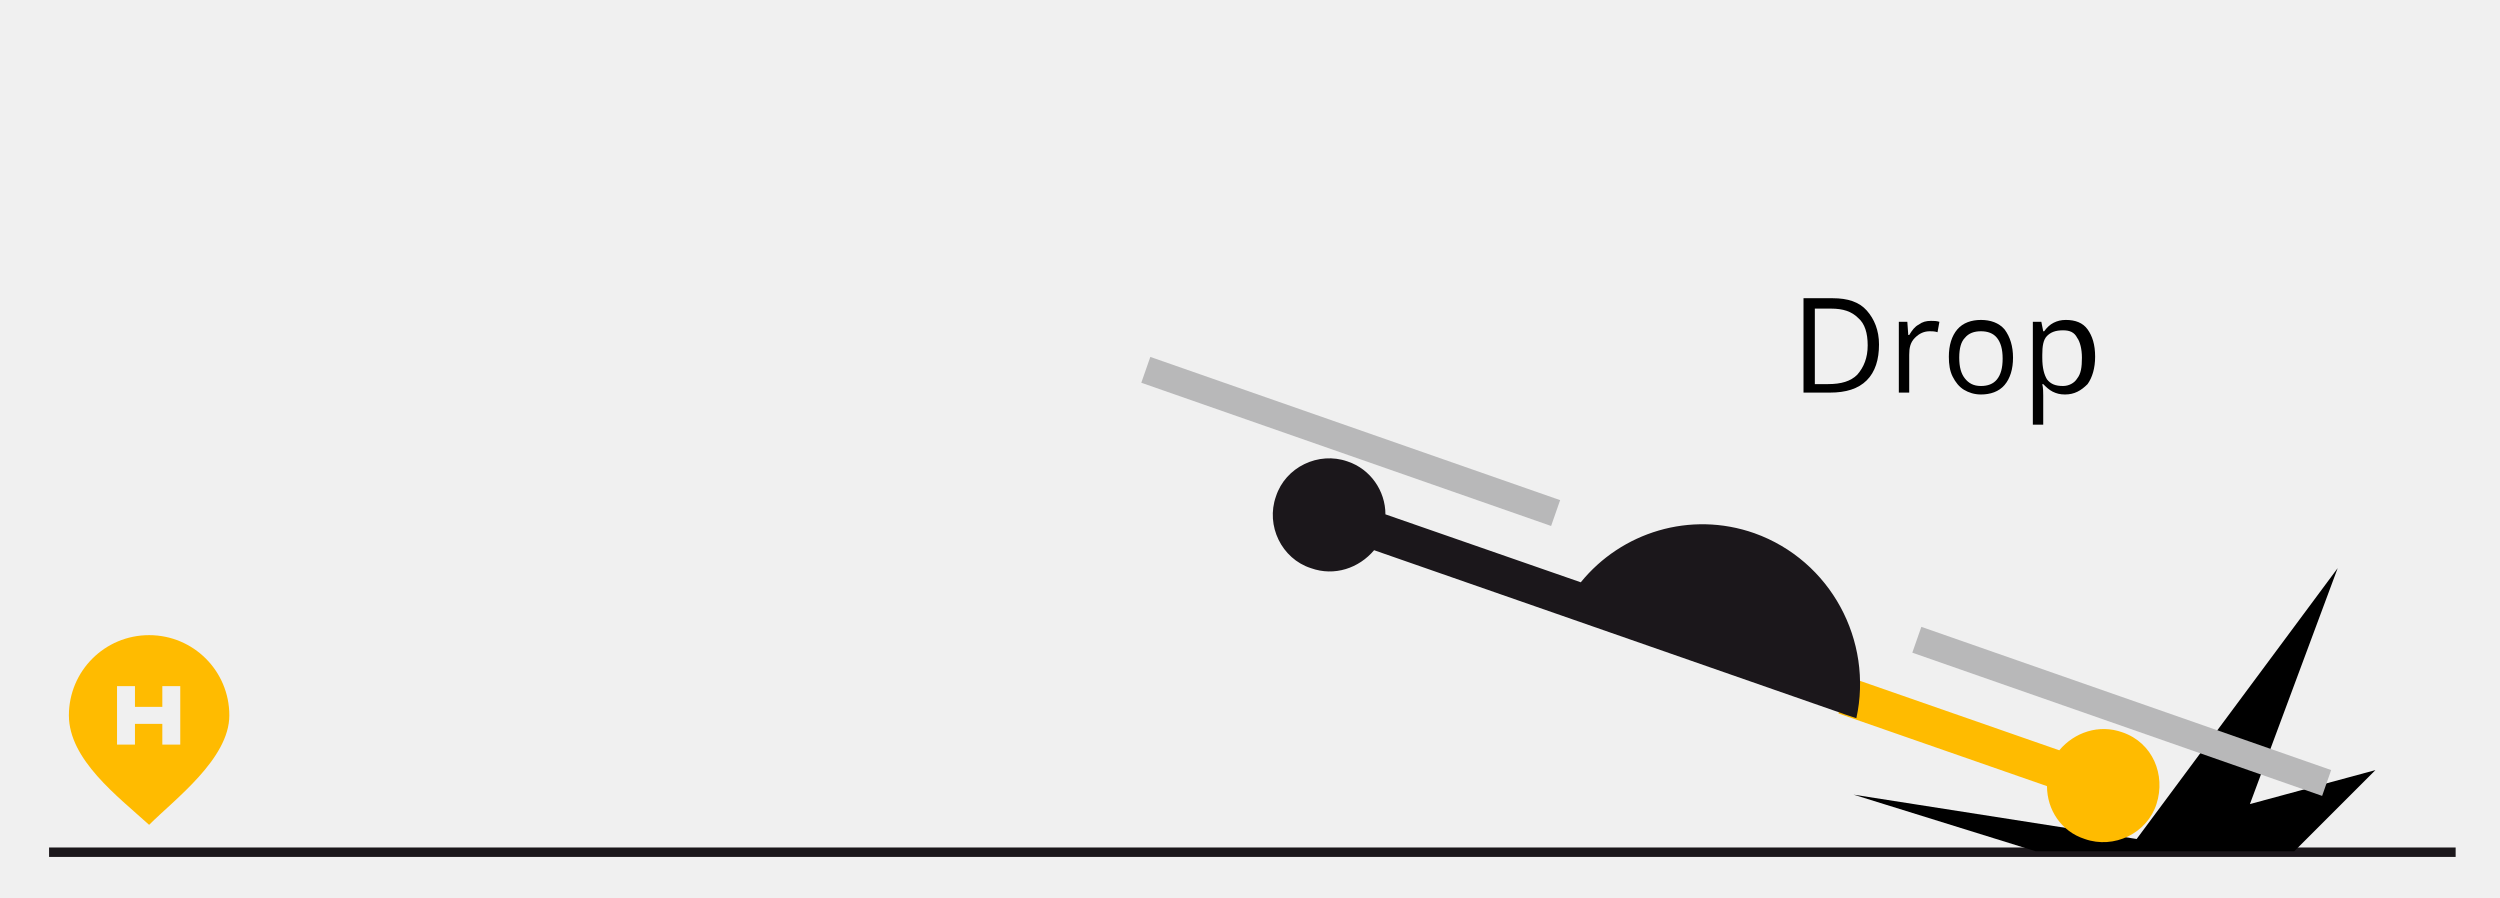
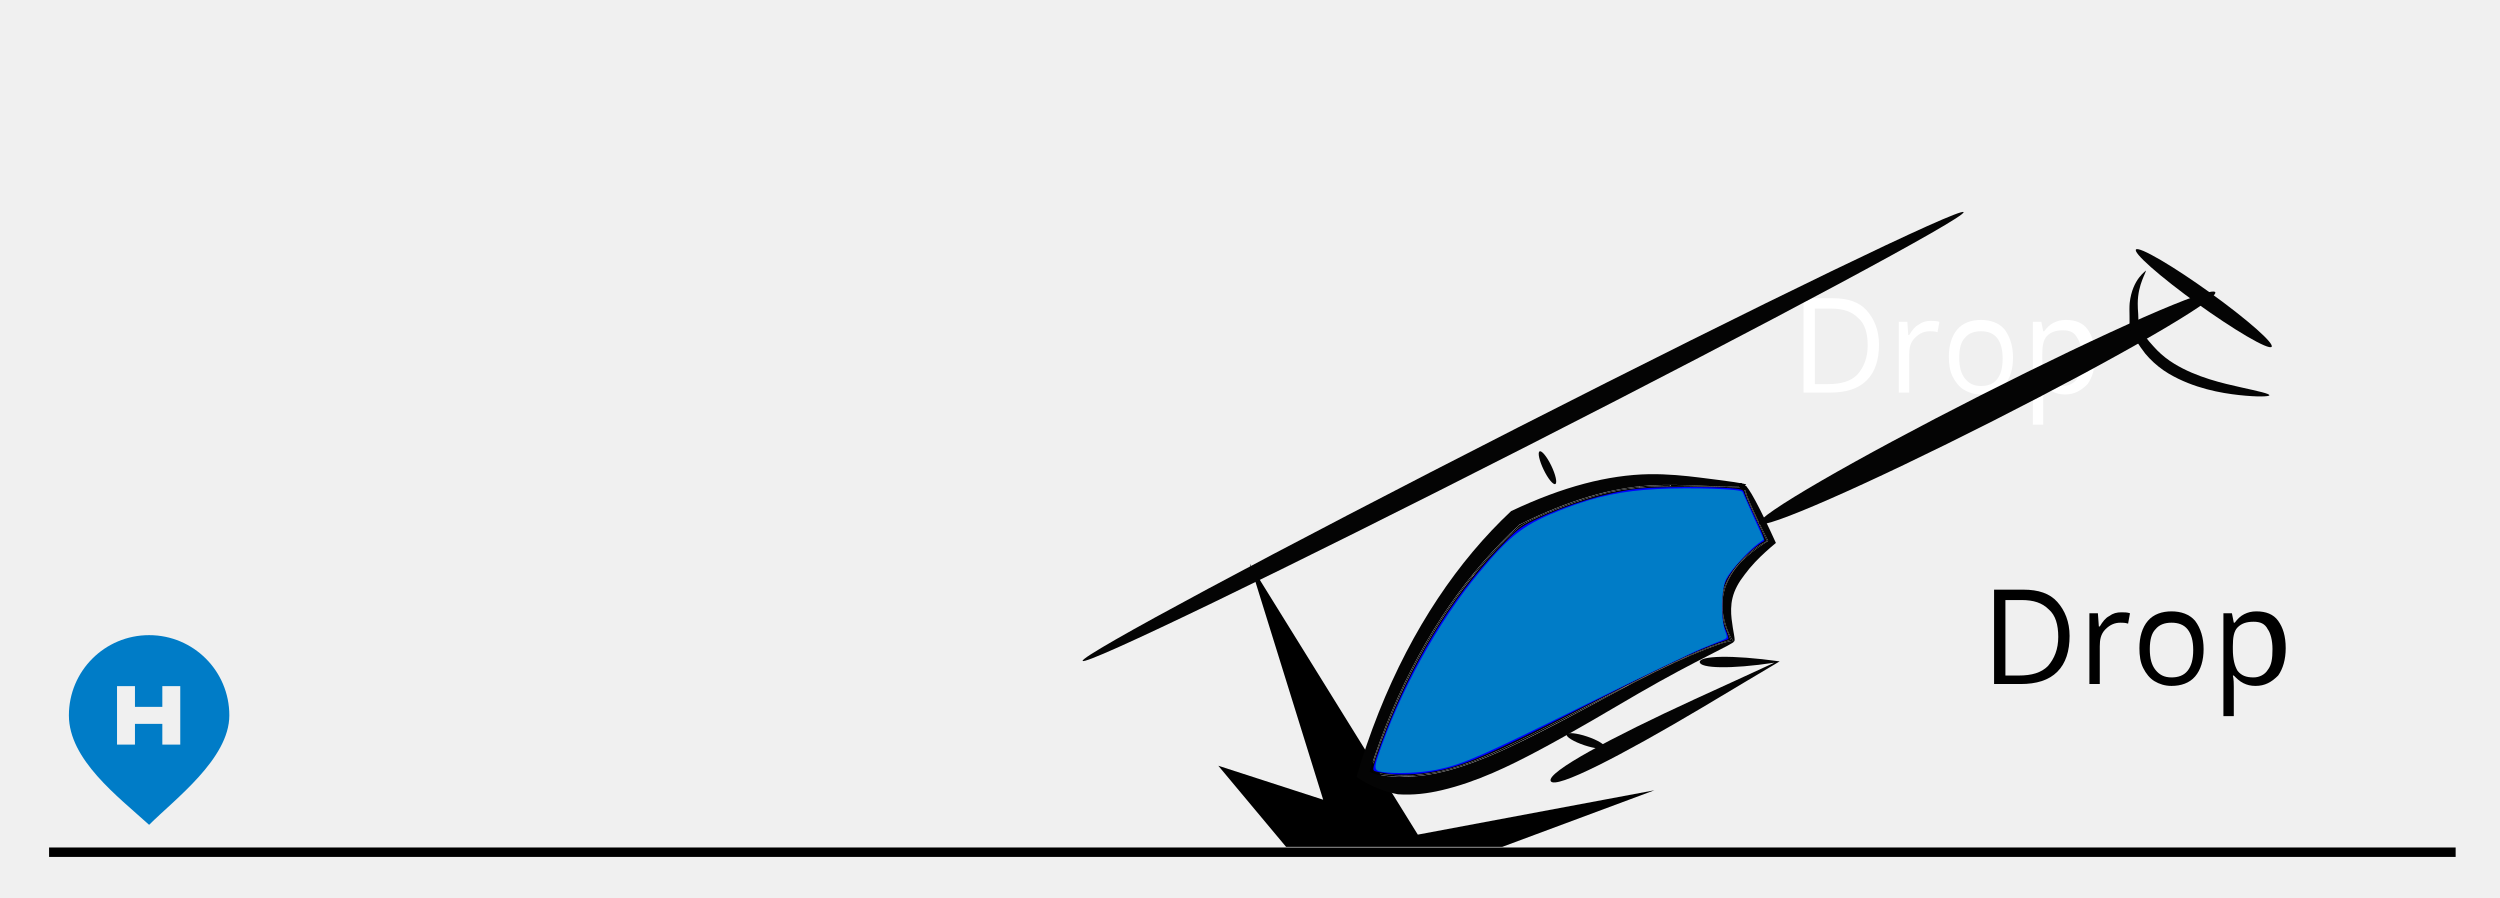
<svg xmlns="http://www.w3.org/2000/svg" version="1.1" id="Ebene_1" x="0px" y="0px" viewBox="-9 23.6 264.9 95.1" style="enable-background:new -9 23.6 264.9 95.1;" xml:space="preserve">
-   <style type="text/css">
+   <defs id="defs2730">
+ 		
+ 		
+ 		
+ 		
+ 		
+ 	</defs>
+   <style type="text/css" id="style2691">
	.st0{fill:#FFBB00;}
	.st1{fill:none;}
- 	.st2{enable-background:new    ;}
- 	.st3{fill:none;stroke:#1B171B;stroke-miterlimit:10;}
+ 	.st2{fill:white;}
+ 	.st3{fill:none;stroke:#FCFCFC;stroke-miterlimit:10;}
	.st4{fill:#1B171B;}
	.st5{fill:#B8B8B9;}
</style>
-   <g>
-     <path class="st0" d="M6.8,90.9c-4.7,0-8.5,3.8-8.5,8.5S3.5,108,6.8,111c2.7-2.7,8.5-7,8.5-11.6C15.3,94.7,11.5,90.9,6.8,90.9z    M10.1,102.5H8.2v-2.2H5.3v2.2H3.4v-6.2h1.9v2.2h2.9v-2.2h1.9V102.5z" />
-     <g>
-       <rect x="180.7" y="54.6" class="st1" width="67.5" height="13.5" />
-       <g class="st2">
-         <path d="M190.1,60.1c0,1.6-0.4,2.9-1.3,3.8c-0.9,0.9-2.2,1.3-3.9,1.3h-2.8v-10h3.1c1.6,0,2.8,0.4,3.6,1.3S190.1,58.6,190.1,60.1z      M188.9,60.2c0-1.3-0.3-2.3-1-2.9c-0.7-0.7-1.6-1-2.9-1h-1.7v8h1.4c1.4,0,2.4-0.3,3.1-1C188.5,62.5,188.9,61.5,188.9,60.2z" />
-         <path d="M195.6,57.6c0.3,0,0.6,0,0.9,0.1l-0.2,1.1c-0.3-0.1-0.6-0.1-0.8-0.1c-0.6,0-1.1,0.2-1.6,0.7s-0.6,1.1-0.6,1.8v4h-1.1     v-7.5h0.9l0.1,1.4h0.1c0.3-0.5,0.6-0.9,1-1.1C194.7,57.7,195.1,57.6,195.6,57.6z" />
-         <path d="M204.3,61.5c0,1.2-0.3,2.2-0.9,2.9c-0.6,0.7-1.5,1-2.5,1c-0.7,0-1.3-0.2-1.8-0.5s-0.9-0.8-1.2-1.4     c-0.3-0.6-0.4-1.3-0.4-2.1c0-1.2,0.3-2.2,0.9-2.9c0.6-0.7,1.5-1,2.5-1s1.9,0.3,2.5,1C204,59.3,204.3,60.3,204.3,61.5z      M198.6,61.5c0,1,0.2,1.7,0.6,2.2c0.4,0.5,0.9,0.8,1.7,0.8c0.7,0,1.3-0.2,1.7-0.7c0.4-0.5,0.6-1.2,0.6-2.2s-0.2-1.7-0.6-2.2     c-0.4-0.5-1-0.7-1.7-0.7c-0.7,0-1.3,0.2-1.7,0.7C198.8,59.8,198.6,60.5,198.6,61.5z" />
-         <path d="M209.8,65.4c-0.5,0-0.9-0.1-1.3-0.3c-0.4-0.2-0.7-0.5-1-0.8h-0.1c0.1,0.4,0.1,0.9,0.1,1.2v3.1h-1.1V57.7h0.9l0.2,1h0.1     c0.3-0.4,0.6-0.7,1-0.9c0.4-0.2,0.8-0.3,1.3-0.3c1,0,1.8,0.3,2.3,1s0.8,1.6,0.8,2.9c0,1.2-0.3,2.2-0.8,2.9     C211.5,65,210.8,65.4,209.8,65.4z M209.6,58.6c-0.8,0-1.3,0.2-1.7,0.6c-0.4,0.4-0.5,1.1-0.5,2v0.3c0,1.1,0.2,1.8,0.5,2.3     c0.4,0.5,0.9,0.7,1.7,0.7c0.6,0,1.2-0.3,1.5-0.8c0.4-0.5,0.5-1.2,0.5-2.2c0-0.9-0.2-1.7-0.5-2.1     C210.8,58.8,210.3,58.6,209.6,58.6z" />
+   <g id="g15787">
+     <g id="g2725">
+       <path class="st0" d="M6.8,90.9c-4.7,0-8.5,3.8-8.5,8.5S3.5,108,6.8,111c2.7-2.7,8.5-7,8.5-11.6C15.3,94.7,11.5,90.9,6.8,90.9z    M10.1,102.5H8.2v-2.2H5.3v2.2H3.4v-6.2h1.9v2.2h2.9v-2.2h1.9V102.5z" id="path2693" style="fill:#007cc7;fill-opacity:1" />
+       <rect x="180.7" y="54.6" class="st1" width="67.5" height="13.5" id="rect2695" />
+       <g class="st2" id="g2705">
+         <path d="m 190.1,60.1 c 0,1.6 -0.4,2.9 -1.3,3.8 -0.9,0.9 -2.2,1.3 -3.9,1.3 h -2.8 v -10 h 3.1 c 1.6,0 2.8,0.4 3.6,1.3 0.8,0.9 1.3,2.1 1.3,3.6 z m -1.2,0.1 c 0,-1.3 -0.3,-2.3 -1,-2.9 -0.7,-0.7 -1.6,-1 -2.9,-1 h -1.7 v 8 h 1.4 c 1.4,0 2.4,-0.3 3.1,-1 0.7,-0.8 1.1,-1.8 1.1,-3.1 z" id="path2697" />
+         <path d="m 195.6,57.6 c 0.3,0 0.6,0 0.9,0.1 l -0.2,1.1 c -0.3,-0.1 -0.6,-0.1 -0.8,-0.1 -0.6,0 -1.1,0.2 -1.6,0.7 -0.5,0.5 -0.6,1.1 -0.6,1.8 v 4 h -1.1 v -7.5 h 0.9 l 0.1,1.4 h 0.1 c 0.3,-0.5 0.6,-0.9 1,-1.1 0.4,-0.3 0.8,-0.4 1.3,-0.4 z" id="path2699" />
+         <path d="m 204.3,61.5 c 0,1.2 -0.3,2.2 -0.9,2.9 -0.6,0.7 -1.5,1 -2.5,1 -0.7,0 -1.3,-0.2 -1.8,-0.5 -0.5,-0.3 -0.9,-0.8 -1.2,-1.4 -0.3,-0.6 -0.4,-1.3 -0.4,-2.1 0,-1.2 0.3,-2.2 0.9,-2.9 0.6,-0.7 1.5,-1 2.5,-1 1,0 1.9,0.3 2.5,1 0.6,0.8 0.9,1.8 0.9,3 z m -5.7,0 c 0,1 0.2,1.7 0.6,2.2 0.4,0.5 0.9,0.8 1.7,0.8 0.7,0 1.3,-0.2 1.7,-0.7 0.4,-0.5 0.6,-1.2 0.6,-2.2 0,-1 -0.2,-1.7 -0.6,-2.2 -0.4,-0.5 -1,-0.7 -1.7,-0.7 -0.7,0 -1.3,0.2 -1.7,0.7 -0.4,0.4 -0.6,1.1 -0.6,2.1 z" id="path2701" style="display:inline" />
+         <path d="m 209.8,65.4 c -0.5,0 -0.9,-0.1 -1.3,-0.3 -0.4,-0.2 -0.7,-0.5 -1,-0.8 h -0.1 c 0.1,0.4 0.1,0.9 0.1,1.2 v 3.1 h -1.1 V 57.7 h 0.9 l 0.2,1 h 0.1 c 0.3,-0.4 0.6,-0.7 1,-0.9 0.4,-0.2 0.8,-0.3 1.3,-0.3 1,0 1.8,0.3 2.3,1 0.5,0.7 0.8,1.6 0.8,2.9 0,1.2 -0.3,2.2 -0.8,2.9 -0.7,0.7 -1.4,1.1 -2.4,1.1 z m -0.2,-6.8 c -0.8,0 -1.3,0.2 -1.7,0.6 -0.4,0.4 -0.5,1.1 -0.5,2 v 0.3 c 0,1.1 0.2,1.8 0.5,2.3 0.4,0.5 0.9,0.7 1.7,0.7 0.6,0 1.2,-0.3 1.5,-0.8 0.4,-0.5 0.5,-1.2 0.5,-2.2 0,-0.9 -0.2,-1.7 -0.5,-2.1 -0.3,-0.6 -0.8,-0.8 -1.5,-0.8 z" id="path2703" />
      </g>
-       <line class="st3" x1="-3.8" y1="113.9" x2="251.2" y2="113.9" />
-       <polygon points="242.7,105.2 229.4,108.8 238.7,83.8 217.4,112.5 187.4,107.8 206.7,113.8 234.1,113.8   " />
-       <g>
-         <g>
-           <path class="st0" d="M215.9,101.2c-2.5-0.9-5.1,0-6.7,1.9l-22.1-7.7l-1.3,3.8l22.1,7.7c0,2.5,1.5,4.8,4,5.6      c3.1,1.1,6.6-0.6,7.6-3.7C220.5,105.7,219.1,102.3,215.9,101.2z" />
-           <path class="st4" d="M176.9,80.1c-6.8-2.4-14.1-0.1-18.4,5.2l-20.7-7.2c0-2.5-1.6-4.8-4-5.6c-3.1-1.1-6.6,0.6-7.6,3.7      c-1.1,3.1,0.6,6.6,3.7,7.6c2.5,0.9,5.1,0,6.7-1.9l19.8,6.9l30.1,10.5l1.2,0.4C189.5,91.5,185,83,176.9,80.1z" />
-         </g>
-         <rect x="111.1" y="68.9" transform="matrix(-0.944 -0.3299 0.3299 -0.944 237.5038 181.0255)" class="st5" width="46" height="2.9" />
-         <rect x="192.8" y="97.5" transform="matrix(-0.944 -0.3299 0.3299 -0.944 386.8907 263.5779)" class="st5" width="46" height="2.9" />
+       <line class="st3" x1="-3.8" y1="113.9" x2="251.2" y2="113.9" id="line2707" style="fill:#000000;stroke:#000000;stroke-opacity:1.0" />
+       <g id="g2721">
+ 			
+ 			
+ 				
+ 			
+ 				
+ 		</g>
+     </g>
+     <path d="m 210.293,90.98 c 0,1.6 -0.4,2.9 -1.3,3.8 -0.9,0.9 -2.2,1.3 -3.9,1.3 h -2.8 v -10 h 3.1 c 1.6,0 2.8,0.4 3.6,1.3 0.8,0.9 1.3,2.1 1.3,3.6 z m -1.2,0.1 c 0,-1.3 -0.3,-2.3 -1,-2.9 -0.7,-0.7 -1.6,-1 -2.9,-1 h -1.7 v 8 h 1.4 c 1.4,0 2.4,-0.3 3.1,-1 0.7,-0.8 1.1,-1.8 1.1,-3.1 z" id="path8" style="fill:#000000;fill-opacity:1" />
+     <path d="m 215.793,88.48 c 0.3,0 0.6,0 0.9,0.1 l -0.2,1.1 c -0.3,-0.1 -0.6,-0.1 -0.8,-0.1 -0.6,0 -1.1,0.2 -1.6,0.7 -0.5,0.5 -0.6,1.1 -0.6,1.8 v 4 h -1.1 v -7.5 h 0.9 l 0.1,1.4 h 0.1 c 0.3,-0.5 0.6,-0.9 1,-1.1 0.4,-0.3 0.8,-0.4 1.3,-0.4 z" id="path10" style="fill:#000000;fill-opacity:1" />
+     <path d="m 224.493,92.38 c 0,1.2 -0.3,2.2 -0.9,2.9 -0.6,0.7 -1.5,1 -2.5,1 -0.7,0 -1.3,-0.2 -1.8,-0.5 -0.5,-0.3 -0.9,-0.8 -1.2,-1.4 -0.3,-0.6 -0.4,-1.3 -0.4,-2.1 0,-1.2 0.3,-2.2 0.9,-2.9 0.6,-0.7 1.5,-1 2.5,-1 1,0 1.9,0.3 2.5,1 0.6,0.8 0.9,1.8 0.9,3 z m -5.7,0 c 0,1 0.2,1.7 0.6,2.2 0.4,0.5 0.9,0.8 1.7,0.8 0.7,0 1.3,-0.2 1.7,-0.7 0.4,-0.5 0.6,-1.2 0.6,-2.2 0,-1 -0.2,-1.7 -0.6,-2.2 -0.4,-0.5 -1,-0.7 -1.7,-0.7 -0.7,0 -1.3,0.2 -1.7,0.7 -0.4,0.4 -0.6,1.1 -0.6,2.1 z" id="path12" style="fill:#000000;fill-opacity:1" />
+     <path d="m 229.993,96.28 c -0.5,0 -0.9,-0.1 -1.3,-0.3 -0.4,-0.2 -0.7,-0.5 -1,-0.8 h -0.1 c 0.1,0.4 0.1,0.9 0.1,1.2 v 3.1 h -1.1 v -10.9 h 0.9 l 0.2,1 h 0.1 c 0.3,-0.4 0.6,-0.7 1,-0.9 0.4,-0.2 0.8,-0.3 1.3,-0.3 1,0 1.8,0.3 2.3,1 0.5,0.7 0.8,1.6 0.8,2.9 0,1.2 -0.3,2.2 -0.8,2.9 -0.7,0.7 -1.4,1.1 -2.4,1.1 z m -0.2,-6.8 c -0.8,0 -1.3,0.2 -1.7,0.6 -0.4,0.4 -0.5,1.1 -0.5,2 v 0.3 c 0,1.1 0.2,1.8 0.5,2.3 0.4,0.5 0.9,0.7 1.7,0.7 0.6,0 1.2,-0.3 1.5,-0.8 0.4,-0.5 0.5,-1.2 0.5,-2.2 0,-0.9 -0.2,-1.7 -0.5,-2.1 -0.3,-0.6 -0.8,-0.8 -1.5,-0.8 z" id="path14" style="fill:#000000;fill-opacity:1" />
+     <polygon points="217.4,112.5 187.4,107.8 206.7,113.8 234.1,113.8 242.7,105.2 229.4,108.8 238.7,83.8 " id="polygon201" transform="matrix(-0.8356473,0,0,1,322.9008,-0.462774)" />
+     <g id="g306" transform="matrix(5.756386,0,0,5.969262,102.5368,45.50035)">
+       <g id="g928" style="font-style:normal;font-weight:normal;font-size:43.74px;line-height:1.25;font-family:sans-serif;display:inline;fill:#040404;fill-opacity:1;stroke:none;stroke-width:1.094" transform="matrix(0.05083588,0,0,0.05083588,5.205767,0.178027)">
+         <path id="path910" d="m 144.303,148.3 c 0.258,0.747 -13.24,6.262 -34.537,18.15 -8.451,4.723 -24.241,13.84 -36.539,20.106 -9.98,5.104 -21.899,10.8 -34.793,13.707 -4.976,1.126 -10.339,1.801 -15.841,1.411 -5.064,-0.95 -10.242,-2.897 -14.946,-6.101 2.261,-7.431 4.914,-14.941 8.003,-22.423 12.201,-29.554 28.87,-53.099 47.967,-70.357 0,0 1.1e-5,0 1.1e-5,0 18.953,-8.653 35.214,-12.608 49.939,-12.891 6.703,-0.095 13.241,0.57 17.946,1.133 11.007,1.312 17.203,2.152 17.199,2.502 -0.009,0.675 -6.293,0.817 -17.428,0.359 -4.629,-0.188 -11.233,-0.444 -17.562,-0.032 -13.995,0.842 -28.971,5.018 -47.015,13.6 -3e-6,0 -6e-6,0 -1e-5,0 -18.305,16.191 -34.314,37.888 -46.364,65.383 -3.051,6.961 -5.701,13.965 -7.992,20.917 3.183,1.399 6.957,1.843 10.746,1.582 4.65,0.401 9.423,-0.177 14.035,-1.133 12.004,-2.499 23.647,-7.841 33.649,-12.624 14.117,-6.775 26.472,-13.525 37.053,-18.813 22,-11.007 36.094,-15.594 36.48,-14.476 z" style="opacity:1;fill:#040404;fill-opacity:1;stroke:none;stroke-width:0;stroke-linecap:butt;stroke-linejoin:miter;stroke-miterlimit:4;stroke-dasharray:none;stroke-opacity:1" />
+         <path id="path912" d="m 153.389,107.163 c -1.212,-2.479 34.808,-22.587 80.402,-44.882 45.594,-22.296 83.582,-38.378 84.795,-35.899 1.212,2.479 -34.808,22.587 -80.402,44.882 -45.594,22.296 -83.582,38.378 -84.795,35.899 z" style="fill:#040404;fill-opacity:1;stroke:none;stroke-width:0.265px;stroke-linecap:butt;stroke-linejoin:miter;stroke-opacity:1" />
+         <path id="path914" d="m 77.948,197.067 c -1.572,-3.099 22.168,-15.293 51.925,-28.49 10.618,-4.709 20.607,-9.044 29.063,-12.853 -15.94,2.342 -27.024,1.961 -27.024,-0.229 0,-2.163 11.259,-2.597 28.938,-0.229 -8.043,4.562 -17.6,10.142 -27.928,16.059 -29.243,16.755 -53.409,28.825 -54.974,25.742 z" style="fill:#040404;fill-opacity:1;stroke:none;stroke-width:0.265px;stroke-linecap:butt;stroke-linejoin:miter;stroke-opacity:1" />
+         <path id="path916" d="M -91.538,155.096 C -92.427,153.287 -21.695,116.72 66.345,73.472 154.385,30.225 226.559,-3.407 227.447,-1.599 228.335,0.209 157.603,36.777 69.564,80.024 -18.476,123.272 -90.65,156.904 -91.538,155.096 Z" style="fill:#040404;fill-opacity:1;stroke:none;stroke-width:0.265px;stroke-linecap:butt;stroke-linejoin:miter;stroke-opacity:1" />
+         <path id="path918" d="m 83.722,180.803 c 0.271,-0.841 3.584,-0.525 7.394,0.704 3.81,1.229 6.683,2.909 6.411,3.749 -0.271,0.841 -3.584,0.525 -7.394,-0.704 -3.81,-1.229 -6.683,-2.909 -6.411,-3.749 z" style="fill:#040404;fill-opacity:1;stroke:none;stroke-width:0.265px;stroke-linecap:butt;stroke-linejoin:miter;stroke-opacity:1" />
+         <path id="path920" d="m 148.294,93.964 c 0.898,-0.449 5.437,7.708 11.193,19.949 0,0 1e-5,0 1e-5,0 -2.473,1.978 -5.132,4.237 -7.565,6.734 -1.386,1.422 -2.648,2.868 -3.78,4.359 -2.159,2.662 -3.658,5.319 -4.342,8.026 -0.689,2.586 -0.6,5.27 -0.356,7.398 0,0 0,0 0,0 0.553,4.769 1.567,7.646 0.859,7.87 -0.265,0.084 -2.127,-2.418 -3.456,-7.365 0,0 0,0 0,0 -0.62,-2.304 -1.036,-5.343 -0.444,-8.643 0.642,-3.381 2.249,-6.697 4.666,-9.748 1.162,-1.374 2.458,-2.66 3.879,-3.881 2.5,-2.147 5.208,-3.934 7.747,-5.459 0,0 0,0 0,0 -5.606,-10.499 -9.306,-18.788 -8.401,-19.24 z" style="fill:#040404;fill-opacity:1;stroke:none;stroke-width:0.265px;stroke-linecap:butt;stroke-linejoin:miter;stroke-opacity:1" />
+         <path id="path922" d="m 73.924,81.94 c 0.765,-0.383 2.663,1.86 4.235,5.005 1.573,3.145 2.228,6.009 1.463,6.391 -0.765,0.383 -2.663,-1.86 -4.235,-5.005 -1.573,-3.145 -2.228,-6.009 -1.463,-6.391 z" style="fill:#040404;fill-opacity:1;stroke:none;stroke-width:0.265px;stroke-linecap:butt;stroke-linejoin:miter;stroke-opacity:1" />
+         <path id="path924" d="m 293.402,18.787 c 0.484,0.314 -2.882,4.593 -2.894,11.524 -0.07,2.207 0.488,4.831 0.114,8.078 1.65,2.22 3.505,4.771 5.551,6.843 1.698,1.869 3.682,3.594 5.925,5.087 0.541,0.36 1.089,0.702 1.643,1.025 0,0 0,10e-7 0,10e-7 8.118,4.79 17.828,6.877 23.951,8.194 6.532,1.405 10.552,2.226 10.479,2.82 -0.056,0.456 -4.178,0.634 -10.916,-0.074 -6.416,-0.674 -16.442,-2.312 -25.517,-7.483 0,-10e-7 -10e-6,-10e-7 -10e-6,-10e-7 -0.628,-0.362 -1.248,-0.746 -1.858,-1.153 -2.533,-1.688 -4.754,-3.664 -6.63,-5.822 -2.347,-2.879 -4.275,-6.043 -5.864,-8.667 0.387,-2.965 -0.056,-6.139 0.203,-9.036 1.012,-8.636 6.088,-11.156 5.812,-11.335 z" style="fill:#040404;fill-opacity:1;stroke:none;stroke-width:0.265px;stroke-linecap:butt;stroke-linejoin:miter;stroke-opacity:1" />
+         <path id="path926" d="m 298.827,20.523 c -10.526,-8.381 -12.082,-11.635 -3.472,-7.264 8.61,4.371 24.141,14.72 34.667,23.101 10.526,8.381 12.082,11.635 3.472,7.264 -8.61,-4.371 -24.141,-14.72 -34.667,-23.101 z" style="fill:#040404;fill-opacity:1;stroke:none;stroke-width:0.304px;stroke-linecap:butt;stroke-linejoin:miter;stroke-opacity:1" />
      </g>
+       <path style="fill:#040404;fill-opacity:1;stroke-width:0.114" d="m 23.103,37.76 c -0.614,-0.042 -1.174,-0.134 -1.245,-0.205 -0.15,-0.15 0.166,-1.117 1.065,-3.269 2.021,-4.835 4.831,-9.076 8.109,-12.242 0.973,-0.939 1.181,-1.082 2.301,-1.571 1.578,-0.69 3.609,-1.366 5.016,-1.668 1.701,-0.366 3.373,-0.467 6.47,-0.39 l 2.833,0.07 0.142,0.455 c 0.078,0.25 0.444,1.058 0.812,1.795 l 0.67,1.34 -0.456,0.256 c -0.834,0.469 -1.892,1.568 -2.293,2.383 -0.329,0.669 -0.372,0.863 -0.367,1.673 0.004,0.71 0.071,1.073 0.294,1.614 l 0.289,0.698 -0.808,0.255 c -1.638,0.517 -4.248,1.712 -9.377,4.294 -5.307,2.672 -7.378,3.585 -9.291,4.097 -0.929,0.249 -1.349,0.319 -2.704,0.455 -0.189,0.019 -0.845,9.9e-5 -1.459,-0.042 z" id="path1831" transform="matrix(0.2645833,0,0,0.2645833,0.1124138,0.09320379)" />
+       <path style="fill:#0000ff;fill-opacity:1;stroke-width:0.114" d="m 22.906,37.683 c -1.113,-0.171 -1.059,-0.143 -0.986,-0.507 0.037,-0.186 0.293,-0.915 0.569,-1.62 2.054,-5.25 4.767,-9.568 8.179,-13.015 1.208,-1.221 1.417,-1.381 2.407,-1.849 2.196,-1.037 5.099,-1.89 7.22,-2.12 1.234,-0.134 4.881,-0.16 6.361,-0.045 0.84,0.065 0.966,0.104 1.02,0.312 0.034,0.13 0.391,0.905 0.794,1.721 0.431,0.874 0.68,1.501 0.606,1.526 -0.335,0.112 -1.534,1.127 -1.956,1.655 -0.86,1.079 -0.965,1.367 -0.961,2.65 0.003,0.923 0.051,1.246 0.25,1.683 0.136,0.297 0.211,0.56 0.168,0.585 -0.043,0.024 -0.361,0.135 -0.707,0.247 -1.341,0.432 -4.046,1.67 -9.482,4.34 -7.069,3.472 -8.516,4.055 -10.91,4.395 -0.78,0.111 -1.996,0.131 -2.571,0.043 z" id="path1833" transform="matrix(0.2645833,0,0,0.2645833,0.1124138,0.09320379)" />
+       <path style="fill:#0000ff;fill-opacity:1;stroke-width:0.114" d="m 22.392,37.541 c -0.292,-0.065 -0.341,-0.126 -0.328,-0.415 0.041,-0.945 2.414,-6.076 3.934,-8.508 1.542,-2.466 3.702,-5.142 5.421,-6.717 1.211,-1.109 3.82,-2.211 6.988,-2.952 1.282,-0.3 1.522,-0.318 4.767,-0.361 1.879,-0.025 3.628,-0.013 3.886,0.026 l 0.47,0.07 0.712,1.533 c 0.392,0.843 0.712,1.606 0.712,1.695 0,0.089 -0.207,0.306 -0.461,0.482 -0.637,0.441 -1.771,1.676 -2.074,2.257 -0.37,0.71 -0.43,2.41 -0.117,3.299 l 0.228,0.646 -0.873,0.315 c -1.322,0.477 -4.134,1.77 -8.962,4.119 -6.789,3.304 -8.393,3.983 -10.355,4.383 -1.127,0.23 -3.184,0.296 -3.948,0.127 z" id="path1904" transform="matrix(0.2645833,0,0,0.2645833,0.1124138,0.09320379)" />
+       <path style="fill:none;stroke:#000000;stroke-width:0;stroke-linecap:butt;stroke-linejoin:miter;stroke-dasharray:none;stroke-opacity:1" d="m 12.697,4.935 c 0.002,0.001 0.005,0.003 0.006,0.005 4.5e-4,6.085e-4 4.77e-4,0.002 10e-4,0.002 8.73e-4,8.732e-4 0.002,0.001 0.003,0.002 0.002,0.003 0.004,0.006 0.006,0.008 9.26e-4,0.001 0.002,0.002 0.003,0.003 3.44e-4,5.821e-4 -3.18e-4,0.001 0,0.002 7.67e-4,0.002 0.002,0.003 0.003,0.004 0.001,0.002 0.003,0.003 0.004,0.005 6.88e-4,0.001 0.001,0.002 0.002,0.003 0.001,0.002 0.003,0.003 0.005,0.004 0.001,8.466e-4 0.002,0.002 0.003,0.003 6.35e-4,4.233e-4 0.002,4.762e-4 0.002,0.001 5.56e-4,5.556e-4 4.76e-4,0.002 10e-4,0.002 2.43e-4,2.437e-4 7.14e-4,-1.54e-4 0.001,0 0.001,5.556e-4 0.002,0.001 0.003,0.002 0.001,9.26e-4 0.002,0.002 0.003,0.003 6.35e-4,4.233e-4 0.002,4.762e-4 0.002,0.001 2.44e-4,2.434e-4 -2.43e-4,7.937e-4 0,0.001 2.44e-4,2.437e-4 7.15e-4,-1.539e-4 0.001,0 0.001,6.35e-4 10e-4,0.001 10e-4,0.002" id="path2062" />
+       <path style="fill:none;stroke:#000000;stroke-width:0.065;stroke-linecap:butt;stroke-linejoin:miter;stroke-dasharray:none;stroke-opacity:1" d="m 12.645,4.943 c 0.009,0.003 0.019,0.005 0.028,0.008 0.005,0.002 0.023,0.011 0.028,0.013 0.002,0.001 0.004,0.002 0.006,0.003 6.88e-4,3.44e-4 0.002,5.821e-4 0.002,0.001 7.67e-4,5.821e-4 0.001,0.002 0.002,0.002 2.91e-4,1.911e-4 7.41e-4,-1.912e-4 10e-4,0 8.2e-4,5.292e-4 0.001,0.001 0.002,0.002 0.002,0.002 0.004,0.003 0.006,0.004 0.001,9.261e-4 0.002,0.002 0.003,0.003 2.07e-4,2.645e-4 -3.17e-4,8.731e-4 0,0.001 6.09e-4,3.175e-4 0.001,-2.177e-4 0.002,0 4.5e-4,1.543e-4 6.88e-4,6.879e-4 10e-4,0.001 6.88e-4,6.879e-4 0.002,0.001 0.002,0.002 0.001,0.001 0.002,0.003 0.003,0.004 2.43e-4,2.437e-4 7.67e-4,-2.067e-4 10e-4,0 0.001,8.731e-4 0.002,0.002 0.003,0.003 5.56e-4,4.233e-4 0.002,-3.175e-4 0.002,0 8.73e-4,4.233e-4 0.001,0.002 0.002,0.002 3.17e-4,1.542e-4 7.94e-4,-2.435e-4 10e-4,0 2.43e-4,2.436e-4 -1.55e-4,7.143e-4 0,0.001 0.002,0.005 -4.24e-4,-0.004 0.002,0.003 2.18e-4,6.615e-4 0,0.001 0,0.002 0,0.001 0,0.003 0,0.004" id="path2064" />
+       <path style="fill:#000000;fill-opacity:1;stroke-width:0.001;stroke-dasharray:none" d="m 47.322,18.476 c -0.02,-6.05e-4 -0.18,-0.005 -0.355,-0.009 -0.292,-0.007 -0.501,-0.012 -1.654,-0.041 -1.217,-0.03 -1.895,-0.04 -2.442,-0.036 l -0.29,0.002 v -0.039 -0.039 l 0.243,0.003 c 0.332,0.004 0.626,0.01 0.981,0.022 0.154,0.005 0.446,0.016 0.873,0.033 0.809,0.032 1.61,0.048 2.123,0.041 0.232,-0.003 0.33,-0.006 0.493,-0.014 l 0.052,-0.003 -0.008,0.025 c -0.004,0.014 -0.007,0.025 -0.006,0.026 8.94e-4,8.94e-4 0.022,0.008 0.048,0.015 0.025,0.008 0.047,0.014 0.048,0.015 0.002,0.002 -0.025,0.001 -0.105,-0.001 z" id="path2066" transform="matrix(0.2645833,0,0,0.2645833,0.1124138,0.09320379)" />
+       <path style="fill:#000000;fill-opacity:1;stroke-width:0.004;stroke-dasharray:none" d="m 23.03,37.849 c -0.342,-0.015 -0.688,-0.07 -0.983,-0.156 -0.095,-0.028 -0.399,-0.136 -0.41,-0.146 -0.013,-0.011 0.396,-1.176 0.642,-1.829 1.404,-3.73 3.219,-7.078 5.406,-9.977 0.313,-0.414 0.653,-0.847 0.939,-1.191 0.122,-0.147 0.16,-0.184 0.192,-0.184 0.047,0 0.062,-0.025 -0.145,0.226 -2.233,2.71 -4.196,5.996 -5.679,9.508 -0.638,1.511 -1.033,2.569 -1.141,3.056 -0.037,0.169 -0.041,0.345 -0.008,0.392 0.086,0.123 1.269,0.255 2.344,0.26 0.37,0.002 0.468,-0.003 0.797,-0.041 0.975,-0.113 1.318,-0.171 1.961,-0.331 2.024,-0.505 3.854,-1.294 9.141,-3.941 2.348,-1.175 3.593,-1.791 3.603,-1.781 0.004,0.004 -0.261,0.145 -0.591,0.312 -0.329,0.167 -1.066,0.547 -1.638,0.843 -3.293,1.708 -5.259,2.671 -6.84,3.349 -1.94,0.833 -3.625,1.349 -5.067,1.552 -0.581,0.082 -0.653,0.086 -1.492,0.087 -0.438,2.19e-4 -0.903,-0.004 -1.033,-0.01 z" id="path2068" transform="matrix(0.2645833,0,0,0.2645833,0.1124138,0.09320379)" />
+       <path style="fill:#000000;fill-opacity:1;stroke-width:0.004;stroke-dasharray:none" d="m 28.789,24.357 c 0,-0.011 0.488,-0.576 0.719,-0.833 0.734,-0.816 1.487,-1.569 2.4,-2.402 0.173,-0.158 0.138,-0.139 0.827,-0.453 2.654,-1.211 5.168,-1.967 7.359,-2.215 0.12,-0.014 0.242,-0.028 0.27,-0.033 0.046,-0.007 0.051,-0.004 0.051,0.032 0,0.034 -0.007,0.04 -0.047,0.04 -0.134,0 -0.84,0.091 -1.289,0.166 -1.625,0.271 -3.946,1.009 -5.915,1.881 -0.769,0.34 -1.115,0.557 -1.616,1.009 -0.731,0.66 -1.709,1.675 -2.468,2.561 -0.158,0.185 -0.224,0.251 -0.252,0.253 -0.021,0.002 -0.038,-9.37e-4 -0.038,-0.006 z" id="path2070" transform="matrix(0.2645833,0,0,0.2645833,0.1124138,0.09320379)" />
+       <path style="fill:#000000;fill-opacity:1;stroke-width:0.004;stroke-dasharray:none" d="m 40.414,18.452 c 0,-0.026 0.009,-0.038 0.03,-0.038 0.016,0 0.099,-0.007 0.184,-0.015 0.31,-0.031 0.932,-0.063 1.431,-0.073 0.509,-0.01 0.512,-0.01 0.512,0.022 0,0.031 -0.011,0.032 -0.293,0.042 -0.889,0.029 -1.739,0.072 -1.836,0.094 -0.02,0.004 -0.027,-0.004 -0.027,-0.031 z" id="path2072" transform="matrix(0.2645833,0,0,0.2645833,0.1124138,0.09320379)" />
+       <path style="fill:#000000;fill-opacity:1;stroke-width:0.004;stroke-dasharray:none" d="" id="path2074" transform="matrix(0.2645833,0,0,0.2645833,0.1124138,0.09320379)" />
+       <path style="fill:#000000;fill-opacity:1;stroke-width:0.004;stroke-dasharray:none" d="" id="path2076" transform="matrix(0.2645833,0,0,0.2645833,0.1124138,0.09320379)" />
+       <path style="fill:#000000;fill-opacity:1;stroke-width:0.001;stroke-dasharray:none" d="m 41.803,30.693 c 0.001,-0.015 -0.021,-0.004 0.351,-0.176 1.439,-0.668 2.523,-1.125 3.37,-1.421 0.172,-0.06 0.408,-0.137 0.83,-0.27 0.214,-0.067 0.39,-0.125 0.39,-0.127 0,-0.002 -0.068,-0.17 -0.152,-0.372 -0.2,-0.484 -0.231,-0.564 -0.282,-0.731 -0.071,-0.233 -0.117,-0.496 -0.132,-0.76 -0.002,-0.039 -0.005,-0.08 -0.006,-0.091 -0.002,-0.02 -0.002,-0.021 0.007,-0.021 0.009,0 0.009,0.002 0.012,0.032 0.008,0.092 0.035,0.268 0.061,0.397 0.051,0.247 0.141,0.552 0.243,0.822 0.122,0.322 0.282,0.629 0.405,0.778 l 0.023,0.028 -0.05,4.64e-4 c -0.063,5.89e-4 -0.121,0.008 -0.229,0.03 -0.794,0.16 -2.662,0.885 -4.629,1.795 -0.103,0.048 -0.193,0.089 -0.2,0.092 l -0.013,0.006 z" id="path2078" transform="matrix(0.2645833,0,0,0.2645833,0.1124138,0.09320379)" />
+       <path style="fill:#000000;fill-opacity:1;stroke-width:0.001;stroke-dasharray:none" d="m 37.225,32.92 c 0,-0.003 1.057,-0.531 1.511,-0.755 1.286,-0.635 1.925,-0.944 3.02,-1.463 0.024,-0.012 0.045,-0.021 0.046,-0.021 0.003,0 0.001,0.018 -0.002,0.022 -0.002,0.003 -0.078,0.04 -0.169,0.082 -0.606,0.284 -1.102,0.525 -1.795,0.873 -0.225,0.113 -0.411,0.205 -0.411,0.204 -7.59e-4,-7.59e-4 0.026,-0.016 0.06,-0.033 0.075,-0.039 0.188,-0.1 0.198,-0.108 0.019,-0.014 -0.002,-0.008 -0.051,0.014 -0.158,0.072 -1.008,0.489 -1.669,0.82 -0.395,0.198 -0.738,0.367 -0.738,0.364 z" id="path2080" transform="matrix(0.2645833,0,0,0.2645833,0.1124138,0.09320379)" />
+       <path style="fill:#000000;fill-opacity:1;stroke-width:0.004;stroke-dasharray:none" d="" id="path2142" transform="matrix(0.2645833,0,0,0.2645833,0.1124138,0.09320379)" />
+       <path style="fill:#000000;fill-opacity:1;stroke-width:0.004;stroke-dasharray:none" d="m 46.167,26.644 c -0.005,-0.123 -0.004,-0.629 0.002,-0.726 0.02,-0.334 0.064,-0.532 0.18,-0.812 0.046,-0.111 0.155,-0.344 0.21,-0.447 0.207,-0.395 0.573,-0.874 0.991,-1.3 l 0.082,-0.083 0.028,0.001 0.028,0.001 -0.041,0.037 c -0.023,0.02 -0.096,0.092 -0.163,0.158 -0.276,0.275 -0.429,0.458 -0.617,0.742 -0.231,0.348 -0.402,0.693 -0.521,1.057 -0.106,0.321 -0.157,0.599 -0.173,0.941 -0.005,0.1 -0.003,0.296 0.004,0.389 0.01,0.135 0.01,0.123 0.001,0.123 -0.008,0 -0.008,-0.003 -0.011,-0.081 z" id="path2144" transform="matrix(0.2645833,0,0,0.2645833,0.1124138,0.09320379)" />
+       <path style="fill:#000000;fill-opacity:1;stroke-width:0.004;stroke-dasharray:none" d="m 47.641,23.272 c -0.002,-0.004 0.086,-0.091 0.178,-0.177 0.317,-0.295 0.651,-0.553 0.931,-0.719 0.034,-0.02 0.167,-0.096 0.295,-0.167 0.128,-0.072 0.233,-0.131 0.234,-0.131 6.57e-4,-4.75e-4 -0.156,-0.314 -0.347,-0.698 -0.192,-0.383 -0.373,-0.746 -0.402,-0.807 l -0.054,-0.11 h 0.027 0.027 l 0.095,0.193 0.095,0.193 -0.004,0.017 c -0.007,0.034 0.01,0.066 0.041,0.077 0.012,0.004 0.017,0.014 0.065,0.107 0.17,0.334 0.282,0.549 0.434,0.836 0.072,0.136 0.096,0.184 0.092,0.187 -0.003,0.002 -0.036,0.022 -0.073,0.045 -0.484,0.294 -0.909,0.589 -1.252,0.87 -0.078,0.064 -0.232,0.196 -0.29,0.248 l -0.044,0.04 h -0.023 c -0.013,0 -0.024,-0.002 -0.026,-0.003 z" id="path2146" transform="matrix(0.2645833,0,0,0.2645833,0.1124138,0.09320379)" />
+       <path style="fill:#000000;fill-opacity:1;stroke-width:0.004;stroke-dasharray:none" d="m 48.447,20.406 c -0.015,-0.031 -0.04,-0.083 -0.055,-0.114 -0.248,-0.514 -0.481,-1.038 -0.566,-1.268 -0.018,-0.05 -0.117,-0.361 -0.117,-0.369 0,-0.002 0.009,-0.004 0.022,-0.003 l 0.022,8.15e-4 0.013,0.045 c 0.099,0.329 0.349,0.912 0.721,1.681 l 0.041,0.085 h -0.027 -0.027 z" id="path2148" transform="matrix(0.2645833,0,0,0.2645833,0.1124138,0.09320379)" />
+       <path style="fill:#000000;fill-opacity:1;stroke-width:0.004;stroke-dasharray:none" d="" id="path2150" transform="matrix(0.2645833,0,0,0.2645833,0.1124138,0.09320379)" />
+       <path style="fill:#000000;fill-opacity:1;stroke-width:0.004;stroke-dasharray:none" d="" id="path2152" transform="matrix(0.2645833,0,0,0.2645833,0.1124138,0.09320379)" />
+       <path style="fill:#000000;fill-opacity:1;stroke-width:0.004;stroke-dasharray:none" d="m 47.708,18.646 c -0.022,-0.004 -0.029,-0.007 -0.064,-0.033 -0.026,-0.019 -0.033,-0.025 -0.071,-0.06 -0.025,-0.024 -0.138,-0.081 -0.188,-0.095 -0.023,-0.006 -0.043,-0.012 -0.046,-0.013 -0.003,-0.001 -0.003,-0.008 0.003,-0.026 0.043,-0.15 0.061,-0.206 0.064,-0.206 0.013,0 0.106,0.031 0.14,0.046 0.109,0.049 0.135,0.065 0.219,0.134 0.011,0.009 0.028,0.022 0.038,0.03 0.023,0.017 0.039,0.04 0.05,0.072 0.008,0.025 0.011,0.063 0.005,0.063 -0.002,0 -0.006,0.008 -0.01,0.017 -0.02,0.052 -0.079,0.083 -0.14,0.072 z m -0.06,-0.076 c 0.057,-0.005 0.068,-0.013 0.019,-0.013 -0.035,2.9e-4 -0.04,0.001 -0.04,0.007 0,0.009 0.004,0.012 0.009,0.009 0.002,-0.001 0.008,-0.003 0.012,-0.003 z" id="path2154" transform="matrix(0.2645833,0,0,0.2645833,0.1124138,0.09320379)" />
+       <path style="fill:#000000;fill-opacity:1;stroke-width:0.004;stroke-dasharray:none" d="m 47.708,18.646 c -0.01,-0.002 -0.022,-0.005 -0.027,-0.008 -0.019,-0.01 -0.058,-0.039 -0.094,-0.071 -0.029,-0.026 -0.049,-0.039 -0.095,-0.063 -0.052,-0.027 -0.072,-0.035 -0.153,-0.059 -0.005,-0.002 -0.006,0.002 0.036,-0.142 l 0.027,-0.091 0.013,0.002 c 0.034,0.005 0.122,0.038 0.182,0.068 0.067,0.033 0.088,0.046 0.122,0.073 0.011,0.009 0.024,0.019 0.03,0.024 0.049,0.036 0.075,0.059 0.085,0.074 0.015,0.021 0.028,0.06 0.028,0.082 0,0.02 -0.018,0.056 -0.039,0.078 -0.026,0.027 -0.072,0.041 -0.114,0.034 z m -0.034,-0.08 c 0.012,-0.001 0.024,-0.004 0.025,-0.006 0.003,-0.004 -0.067,-0.002 -0.072,0.002 -0.005,0.005 0.004,0.01 0.013,0.009 0.006,-10e-4 0.021,-0.003 0.033,-0.004 z" id="path2156" transform="matrix(0.2645833,0,0,0.2645833,0.1124138,0.09320379)" />
+       <path style="fill:#000000;fill-opacity:1;stroke-width:0.004;stroke-dasharray:none" d="m 47.709,18.646 c -0.029,-0.005 -0.058,-0.023 -0.117,-0.074 -0.035,-0.03 -0.052,-0.041 -0.113,-0.073 -0.033,-0.017 -0.068,-0.032 -0.094,-0.04 -0.023,-0.007 -0.043,-0.013 -0.045,-0.014 -0.003,-0.001 -0.002,-0.01 0.003,-0.03 0.007,-0.025 0.051,-0.178 0.056,-0.196 0.003,-0.01 0.015,-0.009 0.076,0.011 0.077,0.025 0.19,0.082 0.236,0.117 0.018,0.015 0.051,0.04 0.073,0.057 0.022,0.017 0.044,0.038 0.051,0.047 0.015,0.021 0.028,0.06 0.028,0.081 0,0.02 -0.017,0.056 -0.039,0.078 -0.025,0.027 -0.071,0.041 -0.114,0.034 z m -0.013,-0.087 c 0.003,-0.003 -0.065,7.1e-4 -0.069,0.004 -0.001,9.32e-4 3.18e-4,0.003 0.003,0.005 0.006,0.004 0.061,-0.004 0.066,-0.009 z" id="path2158" transform="matrix(0.2645833,0,0,0.2645833,0.1124138,0.09320379)" />
+       <path style="fill:#000000;fill-opacity:1;stroke-width:0.004;stroke-dasharray:none" d="m 47.709,18.646 c -0.03,-0.005 -0.056,-0.021 -0.115,-0.072 -0.017,-0.015 -0.04,-0.033 -0.051,-0.039 -0.041,-0.026 -0.13,-0.068 -0.166,-0.078 -0.02,-0.006 -0.038,-0.011 -0.04,-0.012 -0.001,-7.89e-4 8.17e-4,-0.013 0.005,-0.028 0.057,-0.203 0.057,-0.204 0.068,-0.204 0.005,0 0.034,0.008 0.065,0.018 0.075,0.025 0.189,0.081 0.234,0.116 0.125,0.097 0.129,0.102 0.144,0.146 0.011,0.034 0.011,0.054 -0.004,0.081 -0.007,0.013 -0.019,0.03 -0.026,0.038 -0.026,0.027 -0.072,0.041 -0.114,0.034 z m -0.013,-0.087 c 0.003,-0.003 -0.002,-0.003 -0.015,-0.002 -0.011,0.001 -0.026,0.003 -0.034,0.003 -0.009,0 -0.015,0.002 -0.015,0.004 0,0.005 0.059,7.68e-4 0.064,-0.005 z" id="path2160" transform="matrix(0.2645833,0,0,0.2645833,0.1124138,0.09320379)" />
+       <path style="fill:#000000;fill-opacity:1;stroke-width:0.004;stroke-dasharray:none" d="m 47.708,18.646 c -0.027,-0.005 -0.052,-0.02 -0.106,-0.065 -0.027,-0.022 -0.059,-0.046 -0.072,-0.054 -0.039,-0.024 -0.126,-0.063 -0.159,-0.073 -0.017,-0.005 -0.032,-0.009 -0.034,-0.01 -0.001,-7.75e-4 7.74e-4,-0.013 0.005,-0.028 0.056,-0.204 0.056,-0.204 0.069,-0.204 0.005,0 0.035,0.008 0.065,0.018 0.079,0.026 0.213,0.094 0.241,0.121 0.003,0.003 0.012,0.01 0.02,0.016 0.045,0.033 0.09,0.072 0.099,0.085 0.015,0.021 0.026,0.057 0.026,0.081 0,0.036 -0.037,0.088 -0.074,0.103 -0.022,0.009 -0.055,0.013 -0.079,0.009 z m -0.015,-0.086 c 0.004,-0.003 -0.004,-0.003 -0.025,-0.001 -0.017,0.001 -0.033,0.004 -0.035,0.006 -0.005,0.005 0.052,3.26e-4 0.06,-0.004 z" id="path2162" transform="matrix(0.2645833,0,0,0.2645833,0.1124138,0.09320379)" />
+       <path style="fill:#000000;fill-opacity:1;stroke-width:0.004;stroke-dasharray:none" d="m 47.708,18.646 c -0.025,-0.004 -0.051,-0.019 -0.096,-0.056 -0.093,-0.075 -0.15,-0.106 -0.273,-0.146 -0.004,-0.002 0.008,-0.053 0.034,-0.143 0.024,-0.083 0.027,-0.09 0.037,-0.09 0.044,0 0.262,0.097 0.299,0.133 0.003,0.003 0.024,0.02 0.047,0.037 0.08,0.061 0.101,0.089 0.105,0.145 0.002,0.02 1.76e-4,0.027 -0.009,0.044 -0.014,0.028 -0.042,0.056 -0.064,0.066 -0.022,0.009 -0.055,0.013 -0.08,0.009 z m -0.017,-0.086 c 0.002,-0.003 -0.004,-0.003 -0.02,-0.002 -0.03,0.004 -0.031,0.006 -0.004,0.006 0.012,0 0.023,-0.002 0.025,-0.004 z" id="path2164" transform="matrix(0.2645833,0,0,0.2645833,0.1124138,0.09320379)" />
+       <path style="fill:#000000;fill-opacity:1;stroke-width:0.004;stroke-dasharray:none" d="m 47.706,18.646 c -0.025,-0.005 -0.05,-0.02 -0.099,-0.06 -0.024,-0.019 -0.054,-0.042 -0.066,-0.05 -0.034,-0.023 -0.12,-0.065 -0.161,-0.078 -0.02,-0.006 -0.039,-0.013 -0.041,-0.013 -0.003,-0.001 -9.43e-4,-0.015 0.007,-0.046 0.015,-0.058 0.033,-0.119 0.045,-0.157 0.009,-0.028 0.011,-0.03 0.02,-0.03 0.039,0 0.223,0.079 0.279,0.12 0.046,0.033 0.075,0.056 0.109,0.085 0.042,0.035 0.058,0.064 0.061,0.106 0.002,0.023 6.09e-4,0.029 -0.009,0.047 -0.014,0.028 -0.042,0.056 -0.064,0.066 -0.022,0.009 -0.059,0.013 -0.082,0.009 z m -0.015,-0.086 c 0.003,-0.005 -0.006,-0.005 -0.027,-2.24e-4 l -0.016,0.003 0.02,4.49e-4 c 0.011,2.47e-4 0.021,-0.001 0.023,-0.004 z" id="path2166" transform="matrix(0.2645833,0,0,0.2645833,0.1124138,0.09320379)" />
    </g>
+     <path style="fill:#007cc7;fill-opacity:1;stroke-width:0.202" d="m 137.413,105.393 c -0.752,-0.113 -0.83,-0.401 -0.43,-1.59 2.337,-6.941 6.368,-14.274 10.724,-19.507 3.45,-4.145 4.798,-5.159 9.028,-6.793 3.394,-1.311 6.174,-1.898 9.859,-2.084 3.648,-0.184 8.927,-0.008 9.043,0.302 0.04,0.107 0.564,1.287 1.163,2.621 l 1.091,2.427 -0.542,0.387 c -1.048,0.747 -3.022,2.926 -3.448,3.806 -0.531,1.097 -0.604,4.061 -0.134,5.394 0.287,0.813 0.282,0.848 -0.152,1.024 -0.247,0.1 -1.268,0.517 -2.268,0.925 -1.001,0.408 -6.461,3.042 -12.133,5.853 -11.259,5.58 -13.191,6.427 -15.953,6.997 -1.699,0.351 -4.378,0.46 -5.848,0.239 z" id="path7961" />
  </g>
</svg>
